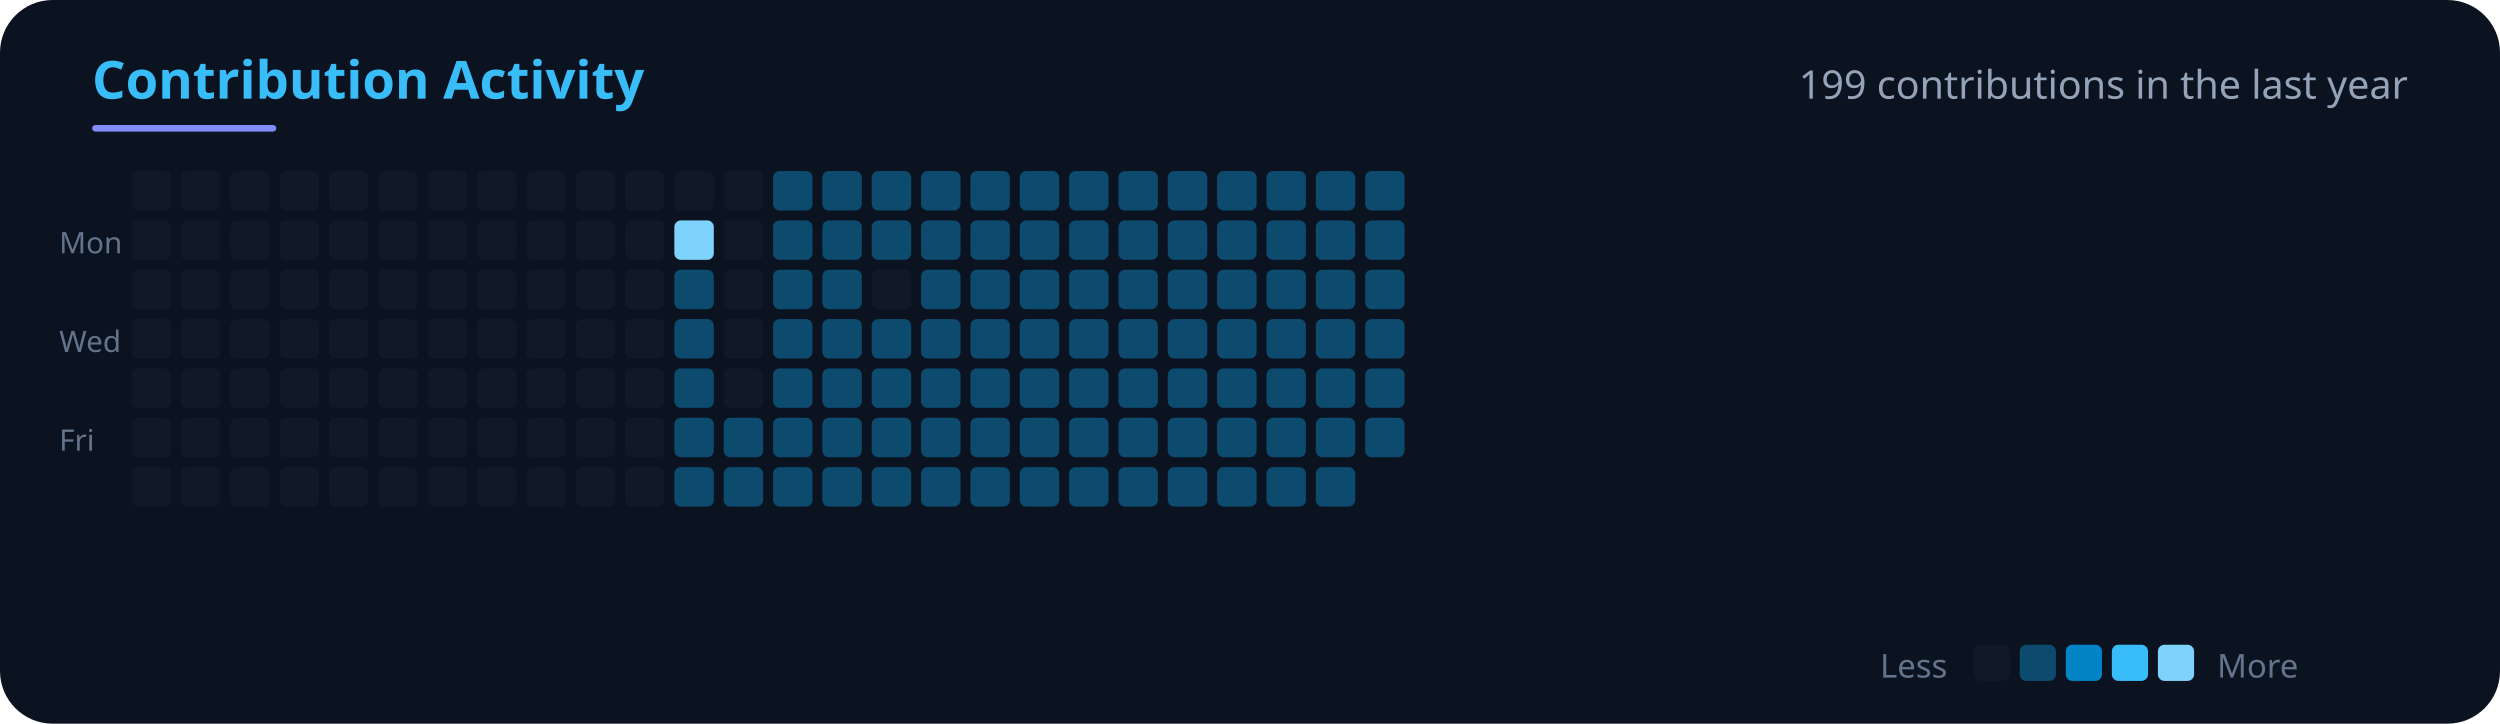
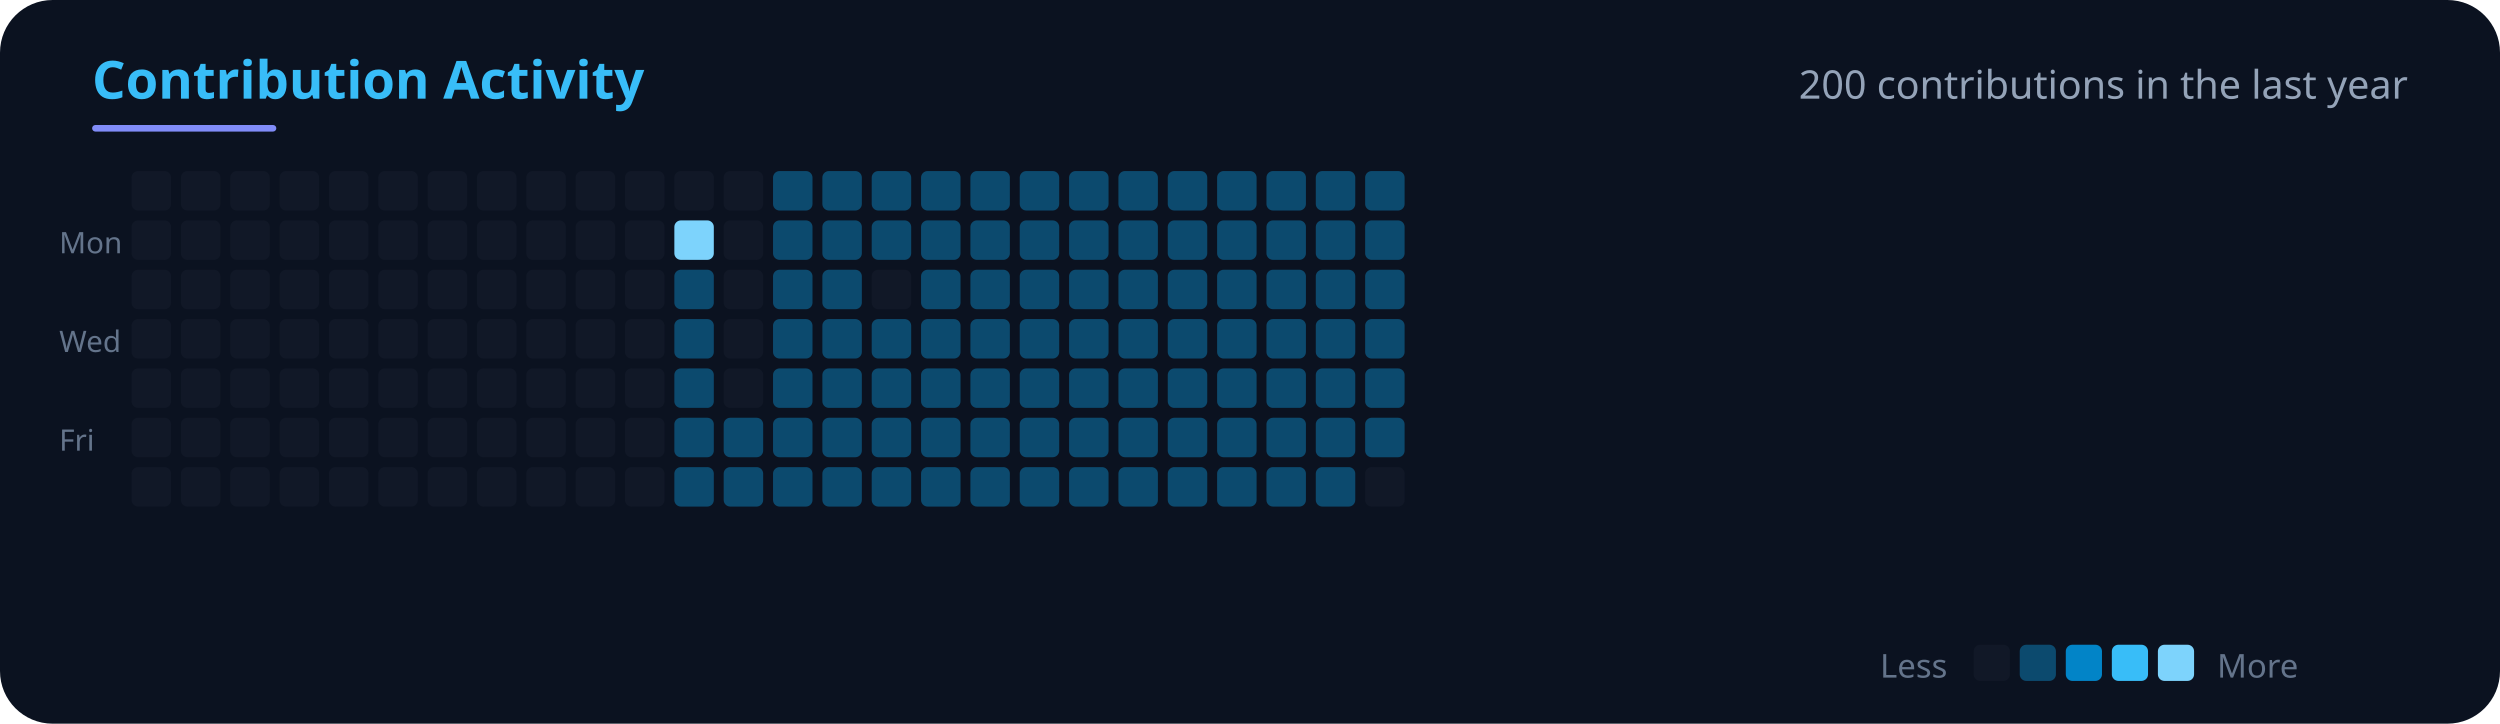
<svg xmlns="http://www.w3.org/2000/svg" width="760" height="220" viewBox="0 0 760 220" role="img">
  <rect width="100%" height="100%" rx="16" fill="#0B1220" />
  <text x="28" y="30" fill="#38BDF8" font-family="Segoe UI, Ubuntu, sans-serif" font-size="16" font-weight="700">Contribution Activity</text>
-   <text x="732" y="30" text-anchor="end" fill="#94A3B8" font-family="Segoe UI, Ubuntu, sans-serif" font-size="12">199 contributions in the last year</text>
+   <text x="732" y="30" text-anchor="end" fill="#94A3B8" font-family="Segoe UI, Ubuntu, sans-serif" font-size="12">200 contributions in the last year</text>
  <rect x="28" y="38" width="56" height="2" rx="1" fill="#818CF8" />
  <text x="18" y="77" fill="#64748B" font-family="Segoe UI, Ubuntu, sans-serif" font-size="9">Mon</text>
  <text x="18" y="107" fill="#64748B" font-family="Segoe UI, Ubuntu, sans-serif" font-size="9">Wed</text>
  <text x="18" y="137" fill="#64748B" font-family="Segoe UI, Ubuntu, sans-serif" font-size="9">Fri</text>
  <rect x="40" y="52" width="12" height="12" rx="2" fill="#111827" />
  <rect x="40" y="67" width="12" height="12" rx="2" fill="#111827" />
  <rect x="40" y="82" width="12" height="12" rx="2" fill="#111827" />
  <rect x="40" y="97" width="12" height="12" rx="2" fill="#111827" />
  <rect x="40" y="112" width="12" height="12" rx="2" fill="#111827" />
  <rect x="40" y="127" width="12" height="12" rx="2" fill="#111827" />
  <rect x="40" y="142" width="12" height="12" rx="2" fill="#111827" />
  <rect x="55" y="52" width="12" height="12" rx="2" fill="#111827" />
  <rect x="55" y="67" width="12" height="12" rx="2" fill="#111827" />
  <rect x="55" y="82" width="12" height="12" rx="2" fill="#111827" />
  <rect x="55" y="97" width="12" height="12" rx="2" fill="#111827" />
  <rect x="55" y="112" width="12" height="12" rx="2" fill="#111827" />
  <rect x="55" y="127" width="12" height="12" rx="2" fill="#111827" />
  <rect x="55" y="142" width="12" height="12" rx="2" fill="#111827" />
  <rect x="70" y="52" width="12" height="12" rx="2" fill="#111827" />
  <rect x="70" y="67" width="12" height="12" rx="2" fill="#111827" />
  <rect x="70" y="82" width="12" height="12" rx="2" fill="#111827" />
  <rect x="70" y="97" width="12" height="12" rx="2" fill="#111827" />
  <rect x="70" y="112" width="12" height="12" rx="2" fill="#111827" />
  <rect x="70" y="127" width="12" height="12" rx="2" fill="#111827" />
  <rect x="70" y="142" width="12" height="12" rx="2" fill="#111827" />
  <rect x="85" y="52" width="12" height="12" rx="2" fill="#111827" />
  <rect x="85" y="67" width="12" height="12" rx="2" fill="#111827" />
  <rect x="85" y="82" width="12" height="12" rx="2" fill="#111827" />
  <rect x="85" y="97" width="12" height="12" rx="2" fill="#111827" />
  <rect x="85" y="112" width="12" height="12" rx="2" fill="#111827" />
  <rect x="85" y="127" width="12" height="12" rx="2" fill="#111827" />
  <rect x="85" y="142" width="12" height="12" rx="2" fill="#111827" />
  <rect x="100" y="52" width="12" height="12" rx="2" fill="#111827" />
  <rect x="100" y="67" width="12" height="12" rx="2" fill="#111827" />
  <rect x="100" y="82" width="12" height="12" rx="2" fill="#111827" />
  <rect x="100" y="97" width="12" height="12" rx="2" fill="#111827" />
  <rect x="100" y="112" width="12" height="12" rx="2" fill="#111827" />
  <rect x="100" y="127" width="12" height="12" rx="2" fill="#111827" />
  <rect x="100" y="142" width="12" height="12" rx="2" fill="#111827" />
  <rect x="115" y="52" width="12" height="12" rx="2" fill="#111827" />
  <rect x="115" y="67" width="12" height="12" rx="2" fill="#111827" />
  <rect x="115" y="82" width="12" height="12" rx="2" fill="#111827" />
  <rect x="115" y="97" width="12" height="12" rx="2" fill="#111827" />
  <rect x="115" y="112" width="12" height="12" rx="2" fill="#111827" />
  <rect x="115" y="127" width="12" height="12" rx="2" fill="#111827" />
  <rect x="115" y="142" width="12" height="12" rx="2" fill="#111827" />
  <rect x="130" y="52" width="12" height="12" rx="2" fill="#111827" />
  <rect x="130" y="67" width="12" height="12" rx="2" fill="#111827" />
  <rect x="130" y="82" width="12" height="12" rx="2" fill="#111827" />
  <rect x="130" y="97" width="12" height="12" rx="2" fill="#111827" />
  <rect x="130" y="112" width="12" height="12" rx="2" fill="#111827" />
  <rect x="130" y="127" width="12" height="12" rx="2" fill="#111827" />
  <rect x="130" y="142" width="12" height="12" rx="2" fill="#111827" />
  <rect x="145" y="52" width="12" height="12" rx="2" fill="#111827" />
  <rect x="145" y="67" width="12" height="12" rx="2" fill="#111827" />
  <rect x="145" y="82" width="12" height="12" rx="2" fill="#111827" />
  <rect x="145" y="97" width="12" height="12" rx="2" fill="#111827" />
  <rect x="145" y="112" width="12" height="12" rx="2" fill="#111827" />
  <rect x="145" y="127" width="12" height="12" rx="2" fill="#111827" />
  <rect x="145" y="142" width="12" height="12" rx="2" fill="#111827" />
  <rect x="160" y="52" width="12" height="12" rx="2" fill="#111827" />
  <rect x="160" y="67" width="12" height="12" rx="2" fill="#111827" />
  <rect x="160" y="82" width="12" height="12" rx="2" fill="#111827" />
  <rect x="160" y="97" width="12" height="12" rx="2" fill="#111827" />
  <rect x="160" y="112" width="12" height="12" rx="2" fill="#111827" />
  <rect x="160" y="127" width="12" height="12" rx="2" fill="#111827" />
  <rect x="160" y="142" width="12" height="12" rx="2" fill="#111827" />
  <rect x="175" y="52" width="12" height="12" rx="2" fill="#111827" />
  <rect x="175" y="67" width="12" height="12" rx="2" fill="#111827" />
  <rect x="175" y="82" width="12" height="12" rx="2" fill="#111827" />
  <rect x="175" y="97" width="12" height="12" rx="2" fill="#111827" />
  <rect x="175" y="112" width="12" height="12" rx="2" fill="#111827" />
  <rect x="175" y="127" width="12" height="12" rx="2" fill="#111827" />
  <rect x="175" y="142" width="12" height="12" rx="2" fill="#111827" />
  <rect x="190" y="52" width="12" height="12" rx="2" fill="#111827" />
  <rect x="190" y="67" width="12" height="12" rx="2" fill="#111827" />
  <rect x="190" y="82" width="12" height="12" rx="2" fill="#111827" />
  <rect x="190" y="97" width="12" height="12" rx="2" fill="#111827" />
  <rect x="190" y="112" width="12" height="12" rx="2" fill="#111827" />
  <rect x="190" y="127" width="12" height="12" rx="2" fill="#111827" />
  <rect x="190" y="142" width="12" height="12" rx="2" fill="#111827" />
  <rect x="205" y="52" width="12" height="12" rx="2" fill="#111827" />
  <rect x="205" y="67" width="12" height="12" rx="2" fill="#7DD3FC" />
  <rect x="205" y="82" width="12" height="12" rx="2" fill="#0C4A6E" />
  <rect x="205" y="97" width="12" height="12" rx="2" fill="#0C4A6E" />
  <rect x="205" y="112" width="12" height="12" rx="2" fill="#0C4A6E" />
  <rect x="205" y="127" width="12" height="12" rx="2" fill="#0C4A6E" />
  <rect x="205" y="142" width="12" height="12" rx="2" fill="#0C4A6E" />
  <rect x="220" y="52" width="12" height="12" rx="2" fill="#111827" />
  <rect x="220" y="67" width="12" height="12" rx="2" fill="#111827" />
  <rect x="220" y="82" width="12" height="12" rx="2" fill="#111827" />
  <rect x="220" y="97" width="12" height="12" rx="2" fill="#111827" />
  <rect x="220" y="112" width="12" height="12" rx="2" fill="#111827" />
  <rect x="220" y="127" width="12" height="12" rx="2" fill="#0C4A6E" />
  <rect x="220" y="142" width="12" height="12" rx="2" fill="#0C4A6E" />
  <rect x="235" y="52" width="12" height="12" rx="2" fill="#0C4A6E" />
  <rect x="235" y="67" width="12" height="12" rx="2" fill="#0C4A6E" />
  <rect x="235" y="82" width="12" height="12" rx="2" fill="#0C4A6E" />
  <rect x="235" y="97" width="12" height="12" rx="2" fill="#0C4A6E" />
  <rect x="235" y="112" width="12" height="12" rx="2" fill="#0C4A6E" />
  <rect x="235" y="127" width="12" height="12" rx="2" fill="#0C4A6E" />
  <rect x="235" y="142" width="12" height="12" rx="2" fill="#0C4A6E" />
  <rect x="250" y="52" width="12" height="12" rx="2" fill="#0C4A6E" />
  <rect x="250" y="67" width="12" height="12" rx="2" fill="#0C4A6E" />
  <rect x="250" y="82" width="12" height="12" rx="2" fill="#0C4A6E" />
  <rect x="250" y="97" width="12" height="12" rx="2" fill="#0C4A6E" />
  <rect x="250" y="112" width="12" height="12" rx="2" fill="#0C4A6E" />
  <rect x="250" y="127" width="12" height="12" rx="2" fill="#0C4A6E" />
  <rect x="250" y="142" width="12" height="12" rx="2" fill="#0C4A6E" />
  <rect x="265" y="52" width="12" height="12" rx="2" fill="#0C4A6E" />
  <rect x="265" y="67" width="12" height="12" rx="2" fill="#0C4A6E" />
  <rect x="265" y="82" width="12" height="12" rx="2" fill="#111827" />
  <rect x="265" y="97" width="12" height="12" rx="2" fill="#0C4A6E" />
  <rect x="265" y="112" width="12" height="12" rx="2" fill="#0C4A6E" />
  <rect x="265" y="127" width="12" height="12" rx="2" fill="#0C4A6E" />
  <rect x="265" y="142" width="12" height="12" rx="2" fill="#0C4A6E" />
  <rect x="280" y="52" width="12" height="12" rx="2" fill="#0C4A6E" />
  <rect x="280" y="67" width="12" height="12" rx="2" fill="#0C4A6E" />
  <rect x="280" y="82" width="12" height="12" rx="2" fill="#0C4A6E" />
  <rect x="280" y="97" width="12" height="12" rx="2" fill="#0C4A6E" />
  <rect x="280" y="112" width="12" height="12" rx="2" fill="#0C4A6E" />
  <rect x="280" y="127" width="12" height="12" rx="2" fill="#0C4A6E" />
  <rect x="280" y="142" width="12" height="12" rx="2" fill="#0C4A6E" />
  <rect x="295" y="52" width="12" height="12" rx="2" fill="#0C4A6E" />
  <rect x="295" y="67" width="12" height="12" rx="2" fill="#0C4A6E" />
  <rect x="295" y="82" width="12" height="12" rx="2" fill="#0C4A6E" />
  <rect x="295" y="97" width="12" height="12" rx="2" fill="#0C4A6E" />
  <rect x="295" y="112" width="12" height="12" rx="2" fill="#0C4A6E" />
  <rect x="295" y="127" width="12" height="12" rx="2" fill="#0C4A6E" />
  <rect x="295" y="142" width="12" height="12" rx="2" fill="#0C4A6E" />
  <rect x="310" y="52" width="12" height="12" rx="2" fill="#0C4A6E" />
  <rect x="310" y="67" width="12" height="12" rx="2" fill="#0C4A6E" />
  <rect x="310" y="82" width="12" height="12" rx="2" fill="#0C4A6E" />
  <rect x="310" y="97" width="12" height="12" rx="2" fill="#0C4A6E" />
  <rect x="310" y="112" width="12" height="12" rx="2" fill="#0C4A6E" />
  <rect x="310" y="127" width="12" height="12" rx="2" fill="#0C4A6E" />
  <rect x="310" y="142" width="12" height="12" rx="2" fill="#0C4A6E" />
  <rect x="325" y="52" width="12" height="12" rx="2" fill="#0C4A6E" />
  <rect x="325" y="67" width="12" height="12" rx="2" fill="#0C4A6E" />
  <rect x="325" y="82" width="12" height="12" rx="2" fill="#0C4A6E" />
  <rect x="325" y="97" width="12" height="12" rx="2" fill="#0C4A6E" />
  <rect x="325" y="112" width="12" height="12" rx="2" fill="#0C4A6E" />
  <rect x="325" y="127" width="12" height="12" rx="2" fill="#0C4A6E" />
  <rect x="325" y="142" width="12" height="12" rx="2" fill="#0C4A6E" />
  <rect x="340" y="52" width="12" height="12" rx="2" fill="#0C4A6E" />
  <rect x="340" y="67" width="12" height="12" rx="2" fill="#0C4A6E" />
  <rect x="340" y="82" width="12" height="12" rx="2" fill="#0C4A6E" />
  <rect x="340" y="97" width="12" height="12" rx="2" fill="#0C4A6E" />
  <rect x="340" y="112" width="12" height="12" rx="2" fill="#0C4A6E" />
  <rect x="340" y="127" width="12" height="12" rx="2" fill="#0C4A6E" />
  <rect x="340" y="142" width="12" height="12" rx="2" fill="#0C4A6E" />
  <rect x="355" y="52" width="12" height="12" rx="2" fill="#0C4A6E" />
  <rect x="355" y="67" width="12" height="12" rx="2" fill="#0C4A6E" />
  <rect x="355" y="82" width="12" height="12" rx="2" fill="#0C4A6E" />
  <rect x="355" y="97" width="12" height="12" rx="2" fill="#0C4A6E" />
  <rect x="355" y="112" width="12" height="12" rx="2" fill="#0C4A6E" />
  <rect x="355" y="127" width="12" height="12" rx="2" fill="#0C4A6E" />
  <rect x="355" y="142" width="12" height="12" rx="2" fill="#0C4A6E" />
  <rect x="370" y="52" width="12" height="12" rx="2" fill="#0C4A6E" />
  <rect x="370" y="67" width="12" height="12" rx="2" fill="#0C4A6E" />
  <rect x="370" y="82" width="12" height="12" rx="2" fill="#0C4A6E" />
  <rect x="370" y="97" width="12" height="12" rx="2" fill="#0C4A6E" />
  <rect x="370" y="112" width="12" height="12" rx="2" fill="#0C4A6E" />
  <rect x="370" y="127" width="12" height="12" rx="2" fill="#0C4A6E" />
  <rect x="370" y="142" width="12" height="12" rx="2" fill="#0C4A6E" />
  <rect x="385" y="52" width="12" height="12" rx="2" fill="#0C4A6E" />
  <rect x="385" y="67" width="12" height="12" rx="2" fill="#0C4A6E" />
  <rect x="385" y="82" width="12" height="12" rx="2" fill="#0C4A6E" />
  <rect x="385" y="97" width="12" height="12" rx="2" fill="#0C4A6E" />
  <rect x="385" y="112" width="12" height="12" rx="2" fill="#0C4A6E" />
  <rect x="385" y="127" width="12" height="12" rx="2" fill="#0C4A6E" />
  <rect x="385" y="142" width="12" height="12" rx="2" fill="#0C4A6E" />
  <rect x="400" y="52" width="12" height="12" rx="2" fill="#0C4A6E" />
  <rect x="400" y="67" width="12" height="12" rx="2" fill="#0C4A6E" />
  <rect x="400" y="82" width="12" height="12" rx="2" fill="#0C4A6E" />
  <rect x="400" y="97" width="12" height="12" rx="2" fill="#0C4A6E" />
  <rect x="400" y="112" width="12" height="12" rx="2" fill="#0C4A6E" />
  <rect x="400" y="127" width="12" height="12" rx="2" fill="#0C4A6E" />
  <rect x="400" y="142" width="12" height="12" rx="2" fill="#0C4A6E" />
  <rect x="415" y="52" width="12" height="12" rx="2" fill="#0C4A6E" />
  <rect x="415" y="67" width="12" height="12" rx="2" fill="#0C4A6E" />
  <rect x="415" y="82" width="12" height="12" rx="2" fill="#0C4A6E" />
  <rect x="415" y="97" width="12" height="12" rx="2" fill="#0C4A6E" />
  <rect x="415" y="112" width="12" height="12" rx="2" fill="#0C4A6E" />
  <rect x="415" y="127" width="12" height="12" rx="2" fill="#0C4A6E" />
+   <rect x="415" y="142" width="12" height="12" rx="2" fill="#111827" />
  <text x="592" y="206" text-anchor="end" fill="#64748B" font-size="10" font-family="Segoe UI, Ubuntu, sans-serif">Less</text>
  <rect x="600" y="196" width="11" height="11" rx="2" fill="#111827" />
  <rect x="614" y="196" width="11" height="11" rx="2" fill="#0C4A6E" />
  <rect x="628" y="196" width="11" height="11" rx="2" fill="#0284C7" />
  <rect x="642" y="196" width="11" height="11" rx="2" fill="#38BDF8" />
  <rect x="656" y="196" width="11" height="11" rx="2" fill="#7DD3FC" />
  <text x="674" y="206" fill="#64748B" font-size="10" font-family="Segoe UI, Ubuntu, sans-serif">More</text>
</svg>
